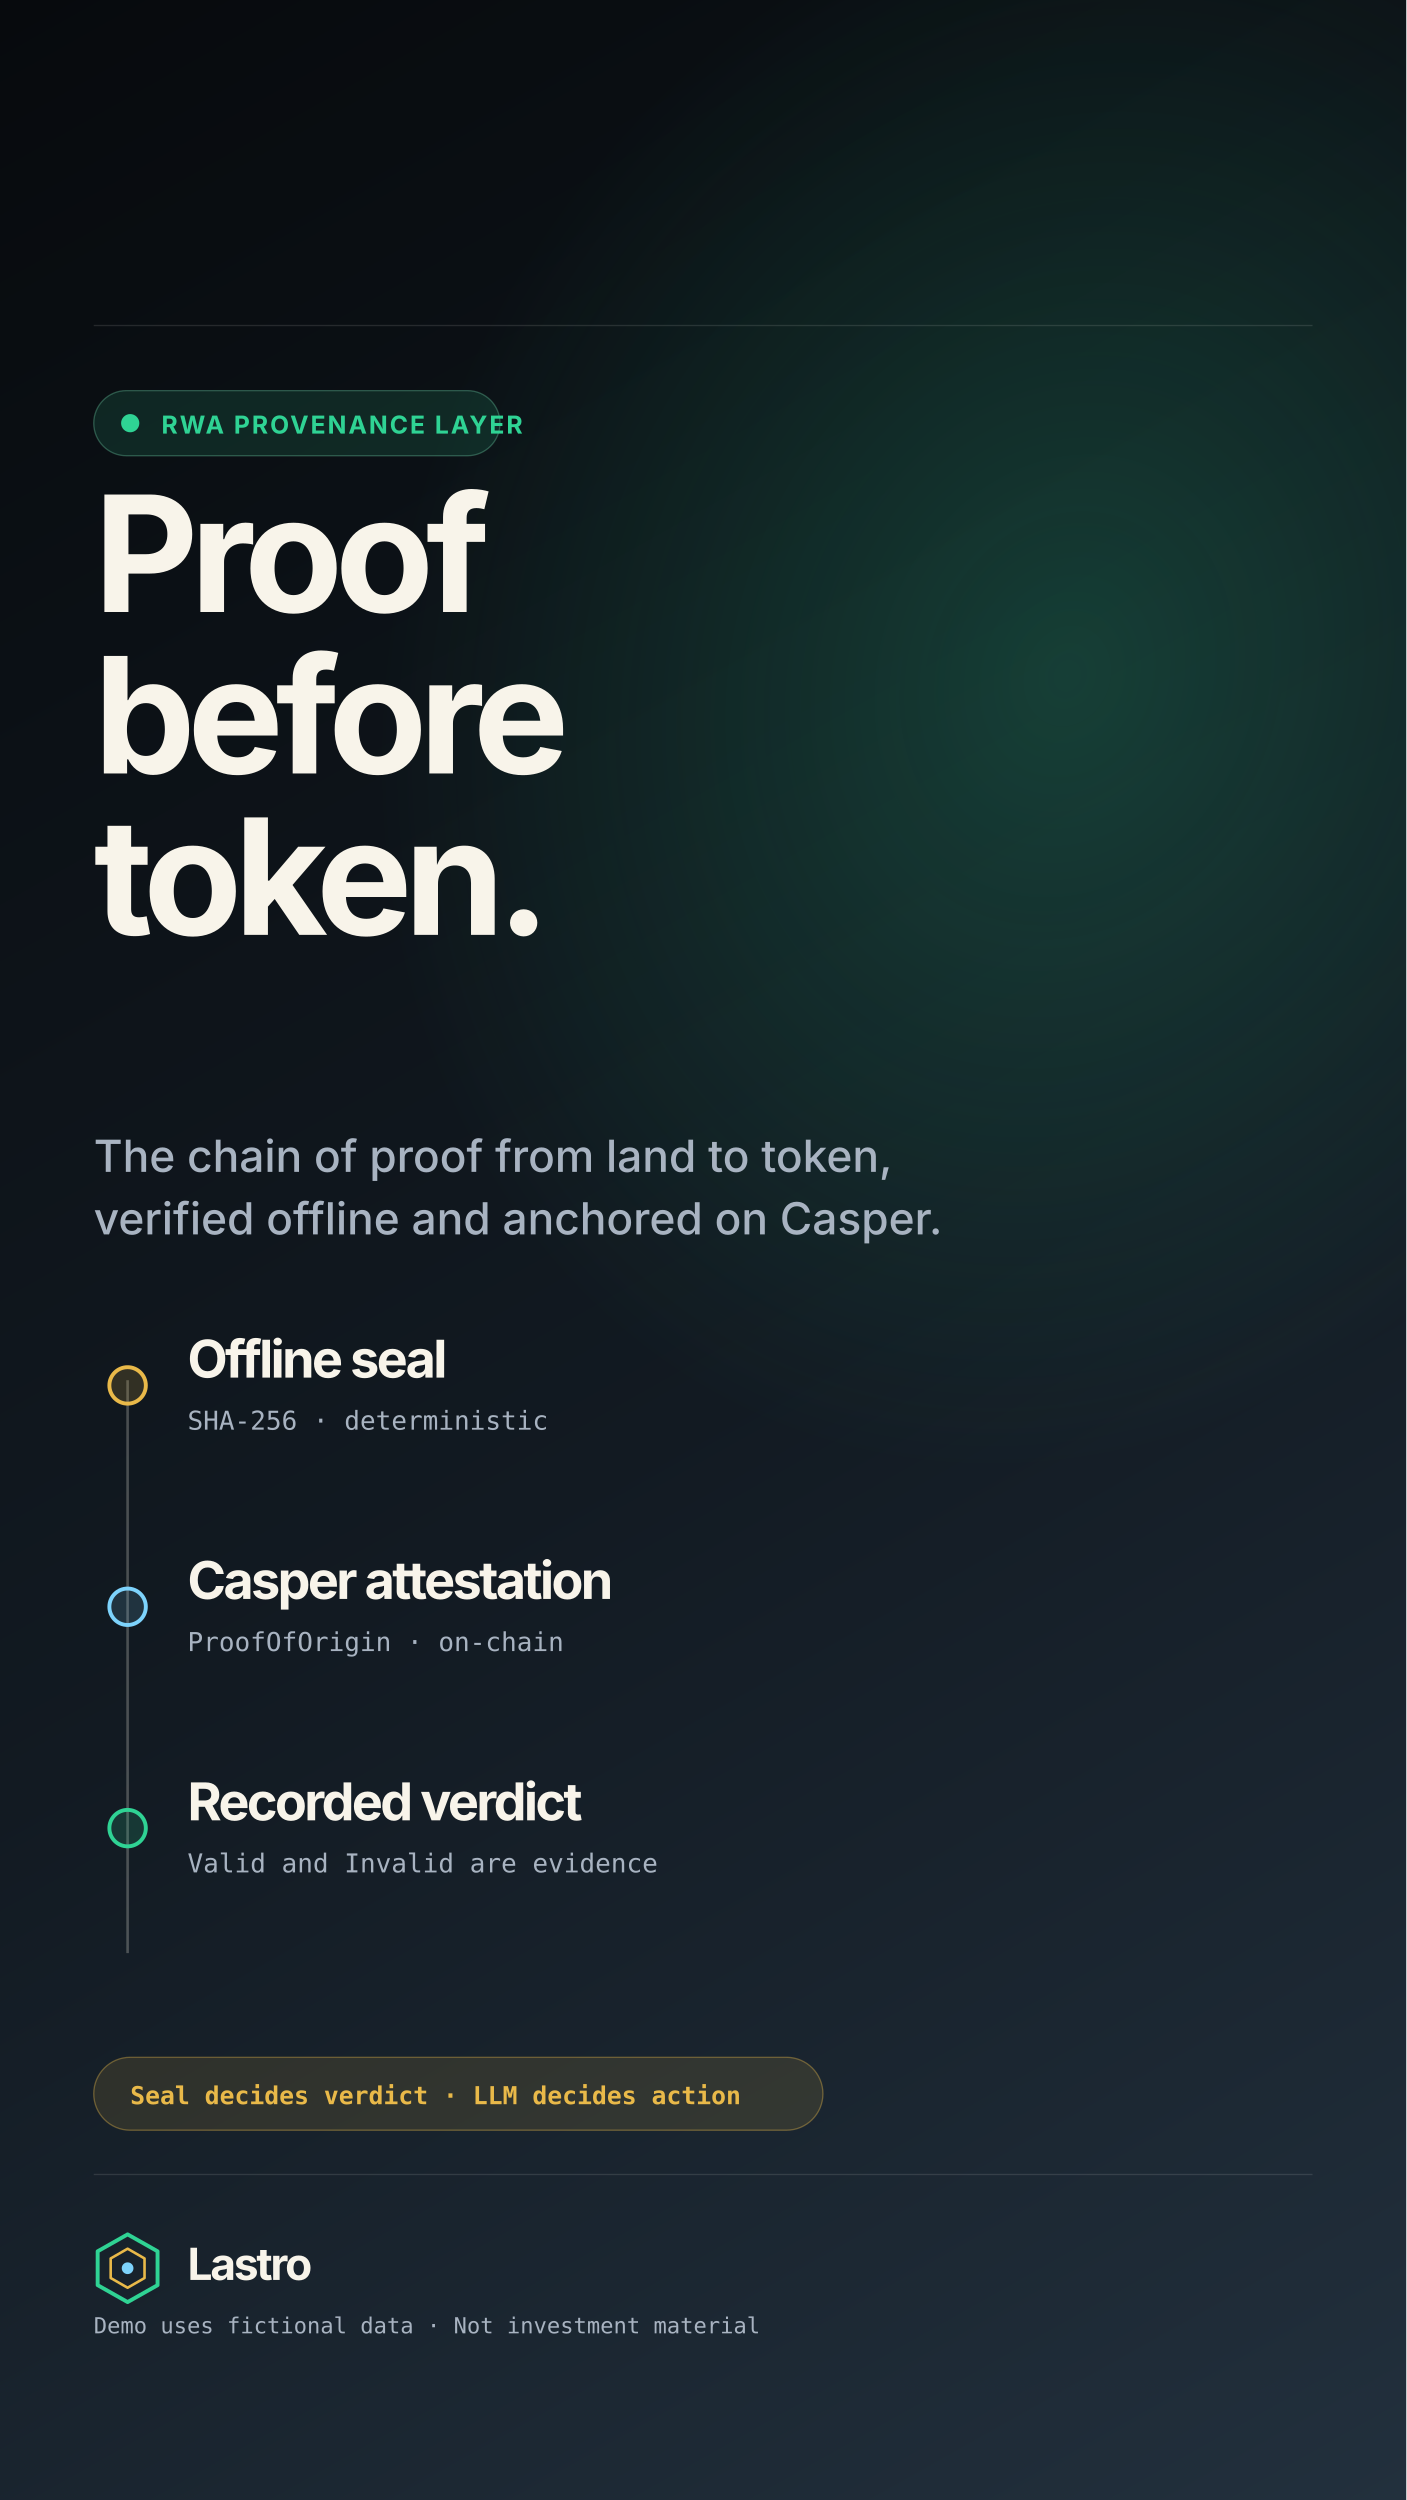
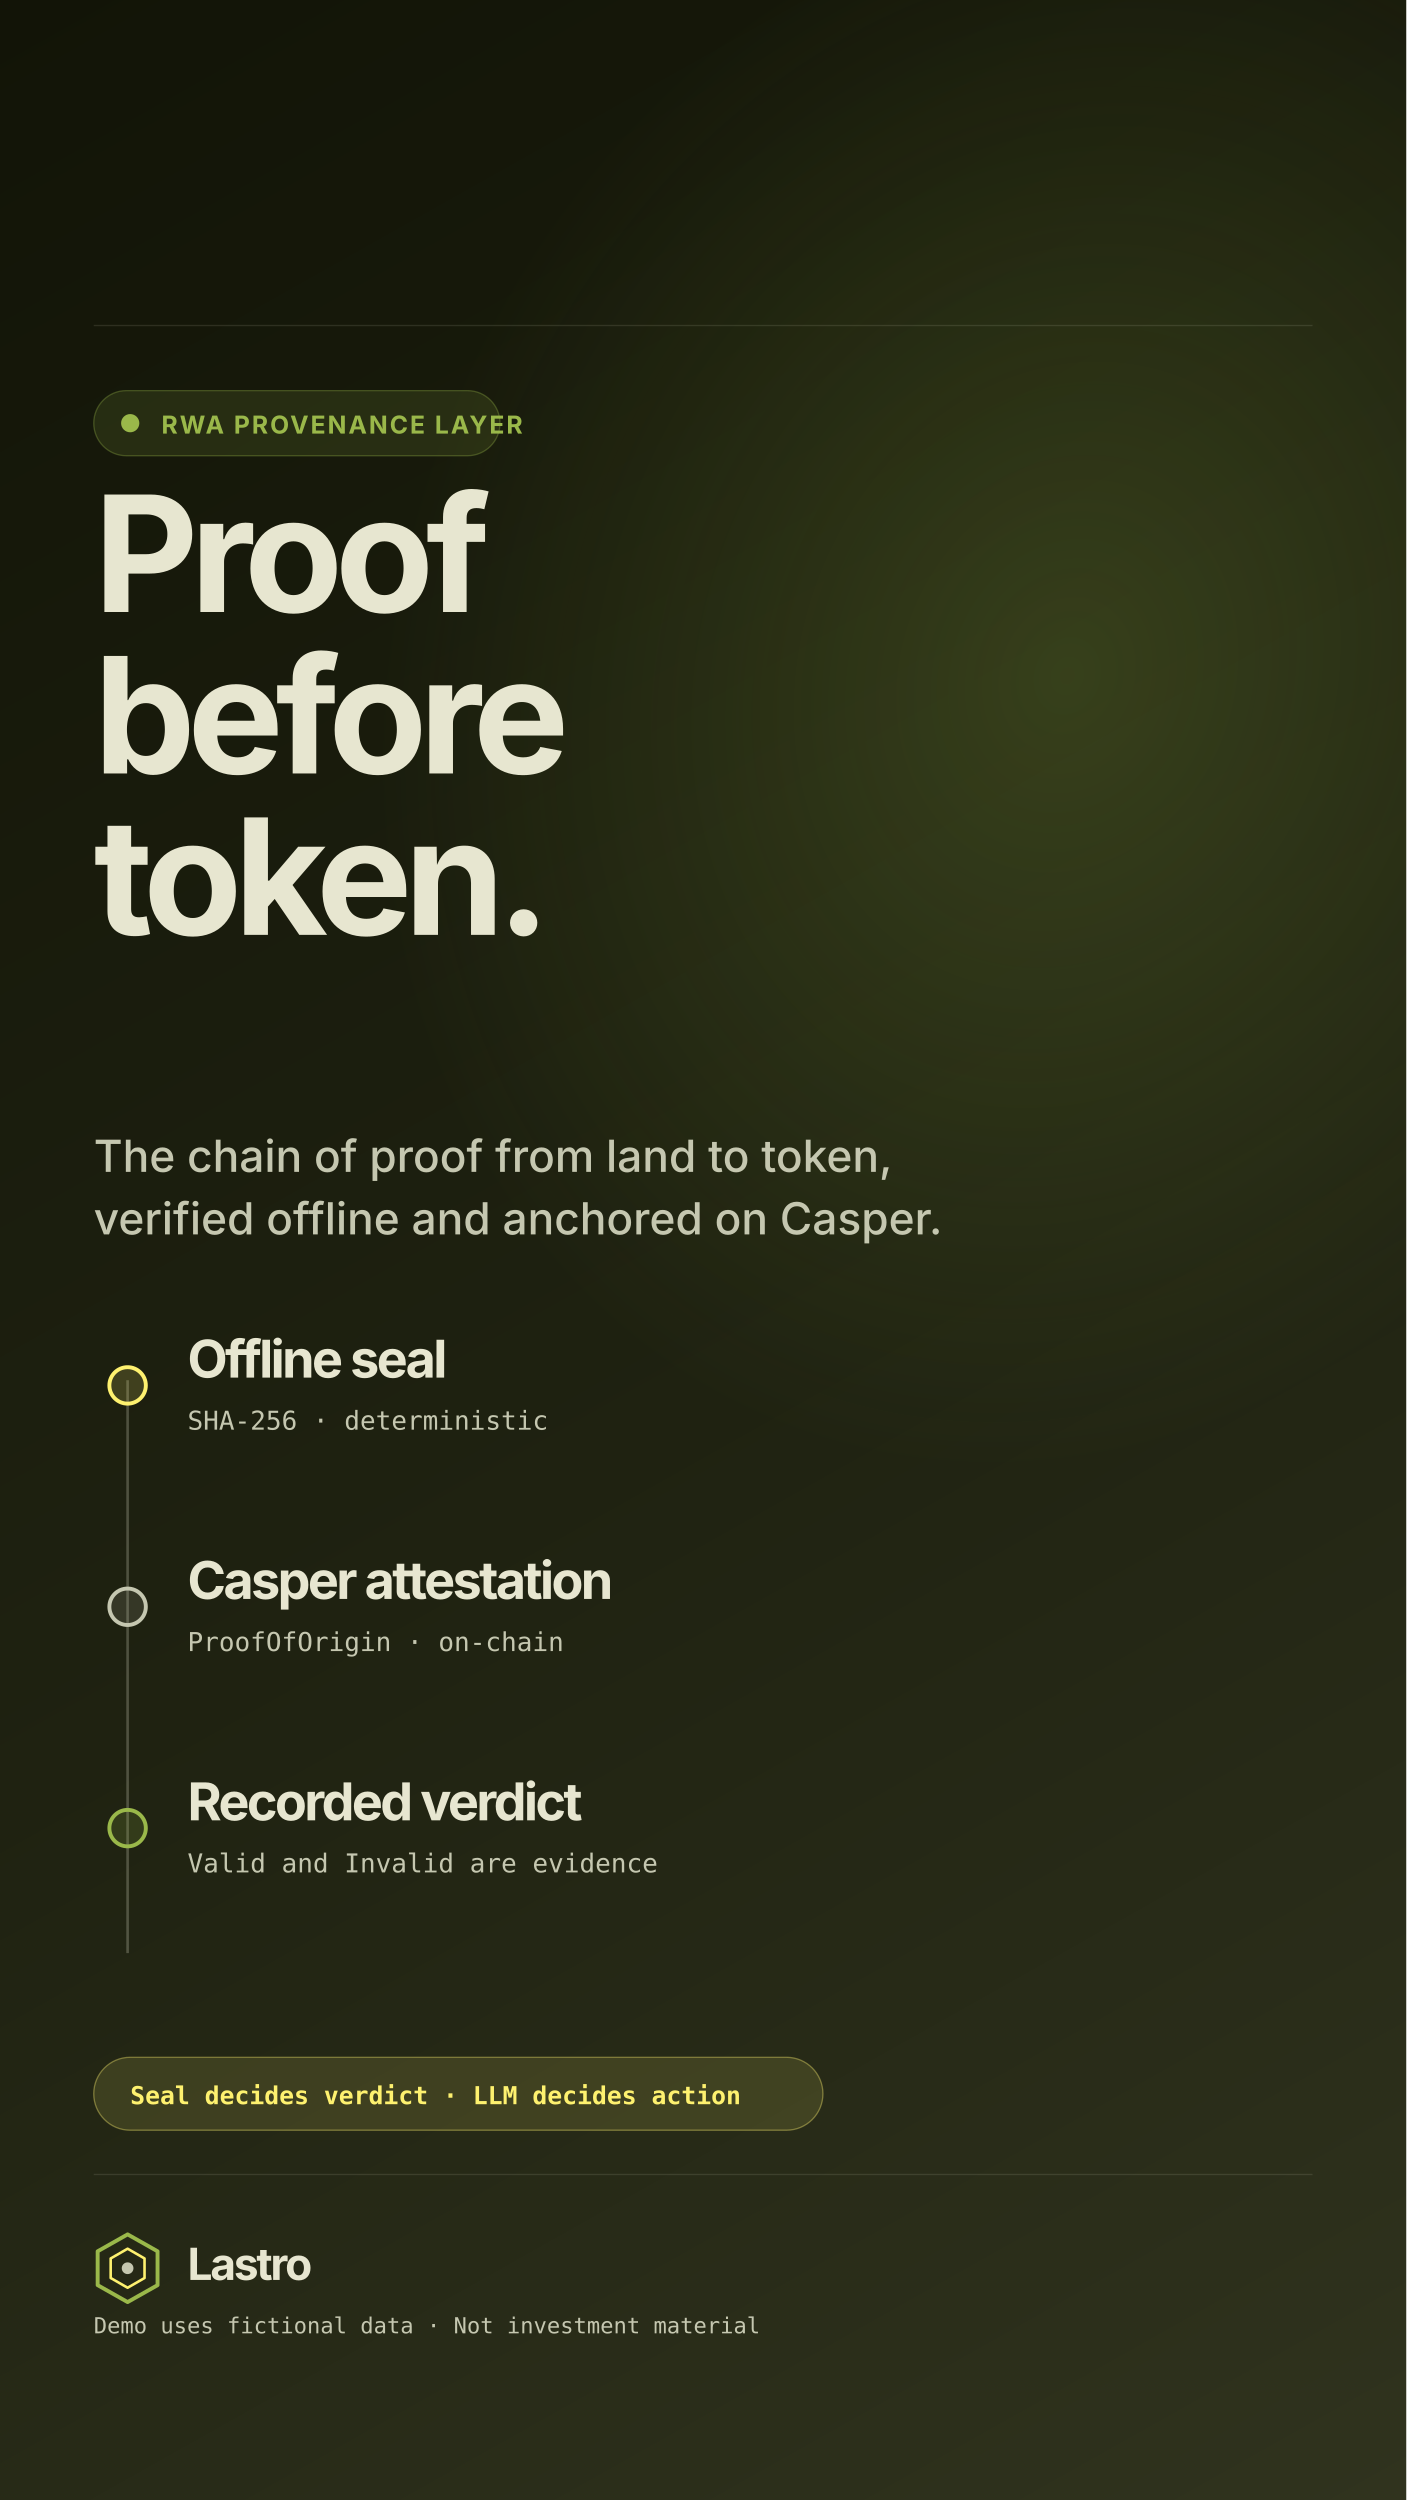
<svg xmlns="http://www.w3.org/2000/svg" width="1080" height="1920" viewBox="0 0 1080 1920" fill="none" role="img" aria-labelledby="title desc">
  <defs>
    <linearGradient id="bg" x1="0" y1="0" x2="1080" y2="1920" gradientUnits="userSpaceOnUse">
-       <stop stop-color="#070A0D" />
-       <stop offset="0.55" stop-color="#121A22" />
-       <stop offset="1" stop-color="#22303D" />
+       <stop stop-color="#121407" />
+       <stop offset="0.55" stop-color="#1f2211" />
+       <stop offset="1" stop-color="#30331e" />
    </linearGradient>
    <radialGradient id="glowProof" cx="0" cy="0" r="1" gradientUnits="userSpaceOnUse" gradientTransform="translate(820 520) rotate(110) scale(620 520)">
-       <stop stop-color="#2FD394" stop-opacity="0.22" />
-       <stop offset="1" stop-color="#2FD394" stop-opacity="0" />
+       <stop stop-color="#9ab84a" stop-opacity="0.22" />
+       <stop offset="1" stop-color="#9ab84a" stop-opacity="0" />
    </radialGradient>
    <style>
      .display { font-family: 'Space Grotesk', Inter, system-ui, sans-serif; font-weight: 700; letter-spacing: -0.05em; }
      .body { font-family: Inter, ui-sans-serif, system-ui, sans-serif; }
      .mono { font-family: 'JetBrains Mono', 'IBM Plex Mono', ui-monospace, monospace; }
-       .paper { fill: #F8F4EA; }
-       .muted { fill: #A8B3C1; }
-       .proof { fill: #2FD394; }
-       .seal { fill: #E9B949; }
-       .network { fill: #7DD3FC; }
+       .paper { fill: #e7e6d0; }
+       .muted { fill: #c5c7b0; }
+       .proof { fill: #9ab84a; }
+       .seal { fill: #fef16f; }
+       .network { fill: #c5c7b0; }
    </style>
  </defs>
  <rect width="1080" height="1920" fill="url(#bg)" />
  <rect width="1080" height="1920" fill="url(#glowProof)" />
  <g opacity="0.12">
-     <path d="M72 250H1008" stroke="#F8F4EA" />
-     <path d="M72 1670H1008" stroke="#F8F4EA" />
+     <path d="M72 250H1008" stroke="#e7e6d0" />
+     <path d="M72 1670H1008" stroke="#e7e6d0" />
  </g>
  <g transform="translate(72 300)">
-     <rect width="312" height="50" rx="25" fill="rgba(47, 211, 148, 0.13)" stroke="rgba(116, 224, 178, 0.32)" />
-     <circle cx="28" cy="25" r="7" fill="#2FD394" />
+     <rect width="312" height="50" rx="25" fill="rgba(154, 184, 74, 0.13)" stroke="rgba(154, 184, 74, 0.32)" />
+     <circle cx="28" cy="25" r="7" fill="#9ab84a" />
    <text x="52" y="33" class="body proof" font-size="19" font-weight="700" letter-spacing="0.08em">RWA PROVENANCE LAYER</text>
  </g>
  <text x="72" y="470" class="display paper" font-size="124">
    <tspan x="72" dy="0">Proof</tspan>
    <tspan x="72" dy="124">before</tspan>
    <tspan x="72" dy="124">token.</tspan>
  </text>
  <text x="72" y="900" class="body muted" font-size="34" font-weight="500">
    <tspan x="72" dy="0">The chain of proof from land to token,</tspan>
    <tspan x="72" dy="48">verified offline and anchored on Casper.</tspan>
  </text>
  <g transform="translate(96 1040)">
-     <line x1="2" y1="20" x2="2" y2="460" stroke="rgba(248,244,234,0.25)" stroke-width="2" />
+     <line x1="2" y1="20" x2="2" y2="460" stroke="rgba(231, 230, 208,0.25)" stroke-width="2" />
    <g transform="translate(0 0)">
-       <circle cx="2" cy="24" r="14" fill="rgba(233, 185, 73, 0.16)" stroke="#E9B949" stroke-width="3" />
+       <circle cx="2" cy="24" r="14" fill="rgba(254, 241, 111, 0.16)" stroke="#fef16f" stroke-width="3" />
      <text x="48" y="18" class="display paper" font-size="40">Offline seal</text>
      <text x="48" y="58" class="mono muted" font-size="20">SHA-256 · deterministic</text>
    </g>
    <g transform="translate(0 170)">
-       <circle cx="2" cy="24" r="14" fill="rgba(125, 211, 252, 0.14)" stroke="#7DD3FC" stroke-width="3" />
+       <circle cx="2" cy="24" r="14" fill="rgba(197, 199, 176, 0.14)" stroke="#c5c7b0" stroke-width="3" />
      <text x="48" y="18" class="display paper" font-size="40">Casper attestation</text>
      <text x="48" y="58" class="mono muted" font-size="20">ProofOfOrigin · on-chain</text>
    </g>
    <g transform="translate(0 340)">
-       <circle cx="2" cy="24" r="14" fill="rgba(47, 211, 148, 0.16)" stroke="#2FD394" stroke-width="3" />
+       <circle cx="2" cy="24" r="14" fill="rgba(154, 184, 74, 0.16)" stroke="#9ab84a" stroke-width="3" />
      <text x="48" y="18" class="display paper" font-size="40">Recorded verdict</text>
      <text x="48" y="58" class="mono muted" font-size="20">Valid and Invalid are evidence</text>
    </g>
  </g>
  <g transform="translate(72 1580)">
-     <rect width="560" height="56" rx="28" fill="rgba(233, 185, 73, 0.12)" stroke="rgba(233, 185, 73, 0.38)" />
+     <rect width="560" height="56" rx="28" fill="rgba(254, 241, 111, 0.12)" stroke="rgba(254, 241, 111, 0.38)" />
    <text x="28" y="36" class="mono seal" font-size="19" font-weight="700">Seal decides verdict · LLM decides action</text>
  </g>
  <g transform="translate(72 1716)">
-     <path d="M26 0L49 13V39L26 52L3 39V13L26 0Z" stroke="#2FD394" stroke-width="3" stroke-linejoin="round" />
-     <path d="M26 11L39 18.5V33.5L26 41L13 33.5V18.5L26 11Z" stroke="#E9B949" stroke-width="2" stroke-linejoin="round" />
-     <circle cx="26" cy="26" r="4.5" fill="#7DD3FC" />
+     <path d="M26 0L49 13V39L26 52L3 39V13L26 0Z" stroke="#9ab84a" stroke-width="3" stroke-linejoin="round" />
+     <path d="M26 11L39 18.5V33.5L26 41L13 33.5V18.5L26 11Z" stroke="#fef16f" stroke-width="2" stroke-linejoin="round" />
+     <circle cx="26" cy="26" r="4.5" fill="#c5c7b0" />
    <text x="72" y="35" class="display paper" font-size="34" letter-spacing="-0.03em">Lastro</text>
  </g>
  <text x="72" y="1792" class="mono muted" font-size="17">Demo uses fictional data · Not investment material</text>
</svg>
